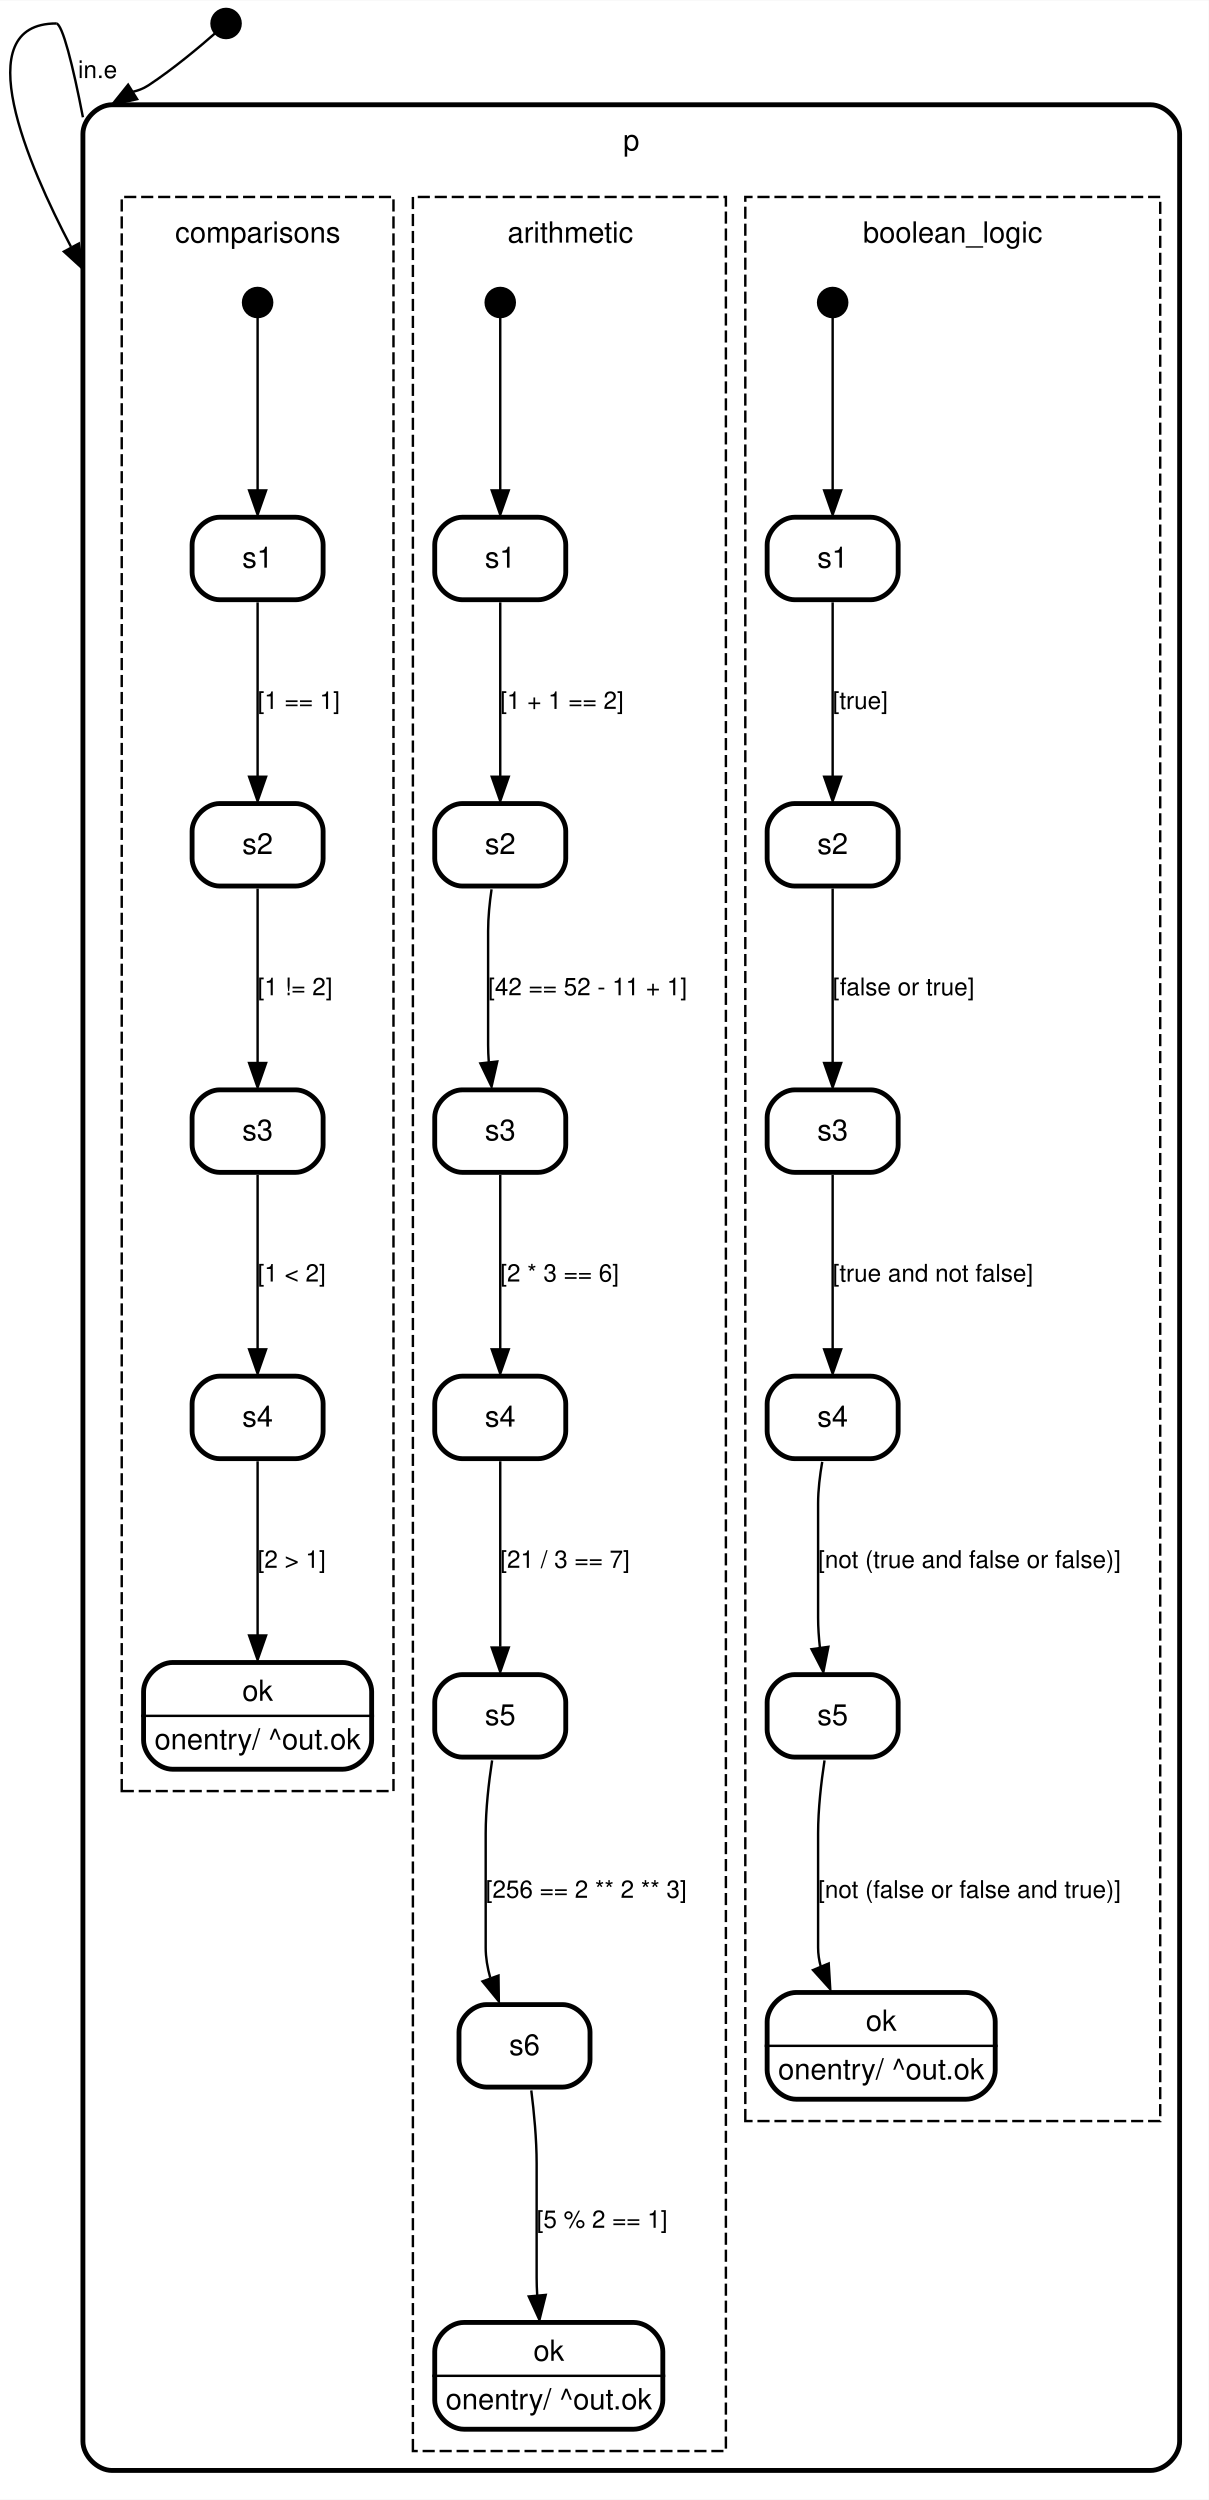
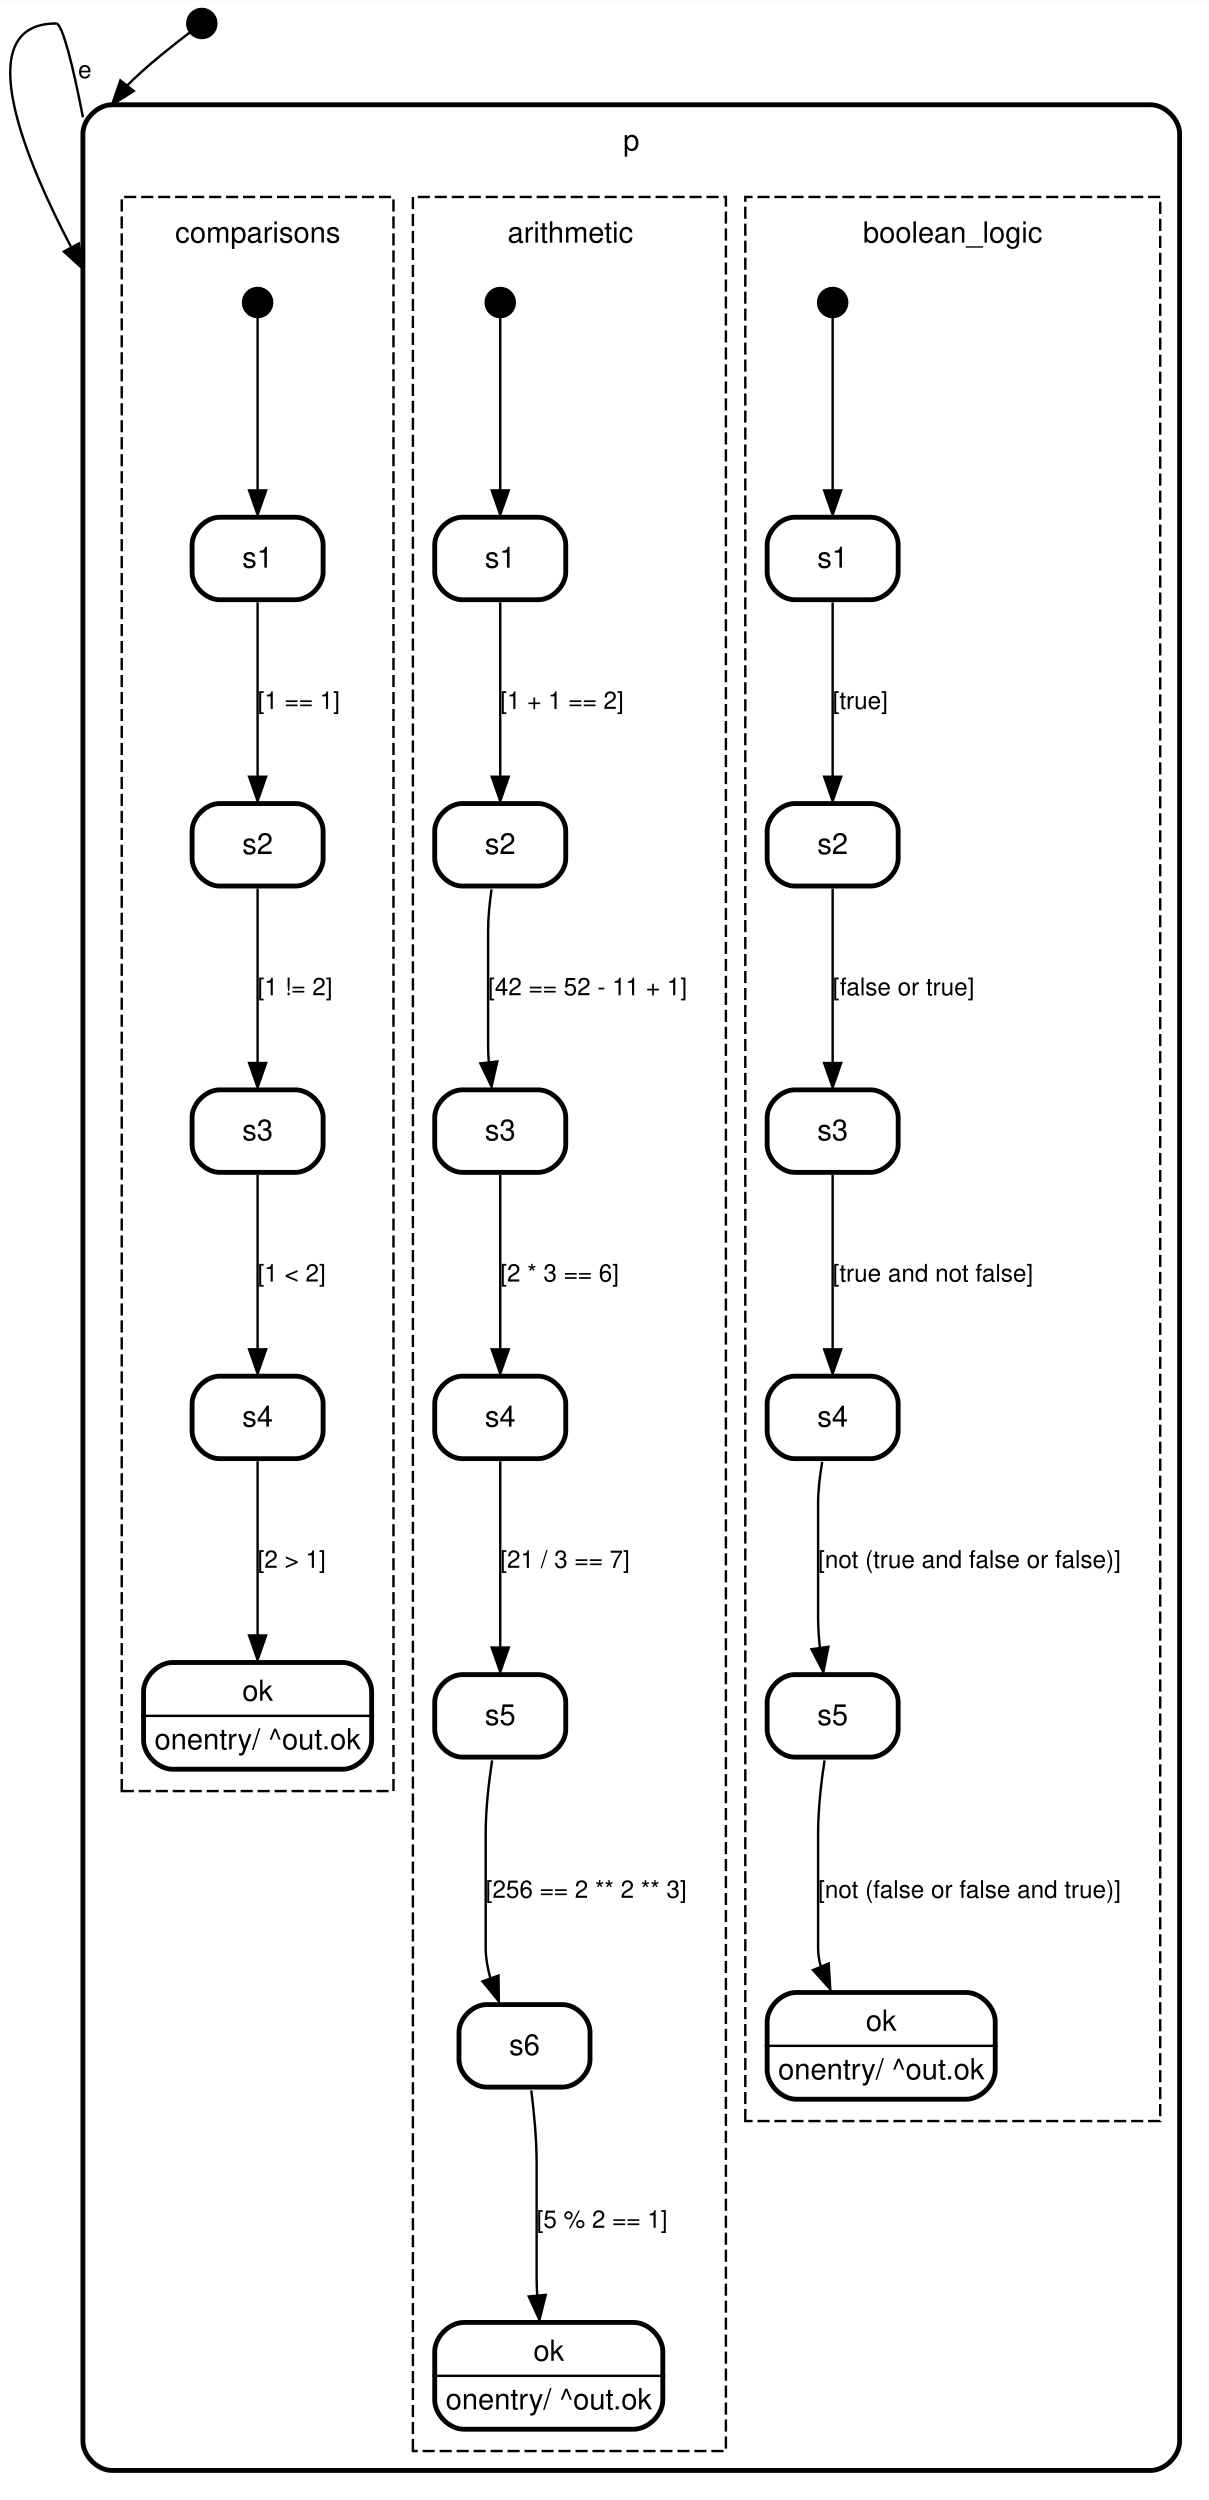
<svg xmlns="http://www.w3.org/2000/svg" width="498pt" height="1030pt" viewBox="0.00 0.00 498.17 1030.00">
  <g id="graph0" class="graph" transform="scale(1 1) rotate(0) translate(4 1026)">
    <polygon fill="#ffffff" stroke="transparent" points="-4,4 -4,-1026 494.17,-1026 494.17,4 -4,4" />
    <g id="clust1" class="cluster">
      <path fill="none" stroke="#000000" stroke-width="2" d="M42.17,-8C42.17,-8 470.17,-8 470.17,-8 476.17,-8 482.17,-14 482.17,-20 482.17,-20 482.17,-971 482.17,-971 482.17,-977 476.17,-983 470.17,-983 470.17,-983 42.17,-983 42.17,-983 36.17,-983 30.17,-977 30.17,-971 30.17,-971 30.17,-20 30.17,-20 30.17,-14 36.17,-8 42.17,-8" />
      <text text-anchor="start" x="252.834" y="-964.2" font-family="Helvetica,sans-Serif" font-size="12.00" fill="#000000">p</text>
    </g>
    <g id="clust2" class="cluster">
      <polygon fill="none" stroke="#000000" stroke-dasharray="5,2" points="303.17,-152 303.17,-945 474.17,-945 474.17,-152 303.17,-152" />
      <text text-anchor="start" x="351.657" y="-926.2" font-family="Helvetica,sans-Serif" font-size="12.00" fill="#000000">boolean_logic</text>
    </g>
    <g id="clust3" class="cluster">
      <polygon fill="none" stroke="#000000" stroke-dasharray="5,2" points="166.17,-16 166.17,-945 295.17,-945 295.17,-16 166.17,-16" />
      <text text-anchor="start" x="205.171" y="-926.2" font-family="Helvetica,sans-Serif" font-size="12.00" fill="#000000">arithmetic</text>
    </g>
    <g id="clust4" class="cluster">
      <polygon fill="none" stroke="#000000" stroke-dasharray="5,2" points="46.17,-288 46.17,-945 158.17,-945 158.17,-288 46.17,-288" />
      <text text-anchor="start" x="68.167" y="-926.2" font-family="Helvetica,sans-Serif" font-size="12.00" fill="#000000">comparisons</text>
    </g>
    <g id="edge21" class="edge">
      <path fill="none" stroke="#000000" d="M19.17,-1016.5C-17.768,-1016.5 7.63,-958.032 25.248,-924.475" />
      <polygon fill="#000000" stroke="#000000" points="28.506,-925.809 30.171,-915.346 22.344,-922.487 28.506,-925.809" />
    </g>
    <g id="node2" class="node">
-       <ellipse fill="#000000" stroke="#000000" stroke-width="2" cx="89.17" cy="-1016.5" rx="5.5" ry="5.5" />
+       <ellipse fill="#000000" stroke="#000000" stroke-width="2" cx="79.17" cy="-1016.5" rx="5.5" ry="5.5" />
    </g>
    <g id="edge1" class="edge">
-       <path fill="none" stroke="#000000" d="M84.809,-1012.597C78.825,-1007.344 67.618,-997.866 57.17,-991 54.802,-989.444 52.669,-988.827 50.715,-988.328" />
-       <polygon fill="#000000" stroke="#000000" points="52.507,-985.321 42.17,-983 48.804,-991.261 52.507,-985.321" />
-       <text text-anchor="middle" x="74.559" y="-994" font-family="Helvetica,sans-Serif" font-size="10.00" fill="#000000"> </text>
+       <path fill="none" stroke="#000000" d="M74.624,-1013.107C68.11,-1008.168 56.071,-998.741 48.465,-990.979" />
+       <polygon fill="#000000" stroke="#000000" points="51.112,-988.683 42.17,-983 45.616,-993.019 51.112,-988.683" />
+       <text text-anchor="middle" x="62.559" y="-994" font-family="Helvetica,sans-Serif" font-size="10.00" fill="#000000"> </text>
    </g>
    <g id="edge20" class="edge">
      <path fill="none" stroke="#000000" d="M30.173,-977.847C26.101,-999.106 21.688,-1016.5 19.17,-1016.5" />
-       <text text-anchor="start" x="28.17" y="-994" font-family="Helvetica,sans-Serif" font-size="10.00" fill="#000000">in.e   </text>
+       <text text-anchor="start" x="28.17" y="-994" font-family="Helvetica,sans-Serif" font-size="10.00" fill="#000000">e   </text>
    </g>
    <g id="node5" class="node">
      <ellipse fill="#000000" stroke="#000000" stroke-width="2" cx="339.17" cy="-901.5" rx="5.5" ry="5.5" />
    </g>
    <g id="node11" class="node">
      <polygon fill="transparent" stroke="transparent" stroke-width="2" points="367.17,-814 311.17,-814 311.17,-778 367.17,-778 367.17,-814" />
      <text text-anchor="start" x="332.834" y="-792.2" font-family="Helvetica,sans-Serif" font-size="12.00" fill="#000000">s1</text>
      <path fill="none" stroke="#000000" stroke-width="2" d="M323.503,-779C323.503,-779 354.836,-779 354.836,-779 360.503,-779 366.17,-784.667 366.17,-790.333 366.17,-790.333 366.17,-801.667 366.17,-801.667 366.17,-807.333 360.503,-813 354.836,-813 354.836,-813 323.503,-813 323.503,-813 317.836,-813 312.17,-807.333 312.17,-801.667 312.17,-801.667 312.17,-790.333 312.17,-790.333 312.17,-784.667 317.836,-779 323.503,-779" />
    </g>
    <g id="edge2" class="edge">
      <path fill="none" stroke="#000000" d="M339.17,-895.829C339.17,-891.174 339.17,-884.41 339.17,-878.5 339.17,-878.5 339.17,-878.5 339.17,-831.5 339.17,-829.108 339.17,-826.625 339.17,-824.134" />
      <polygon fill="#000000" stroke="#000000" points="342.67,-824.06 339.17,-814.06 335.67,-824.06 342.67,-824.06" />
      <text text-anchor="middle" x="340.559" y="-852" font-family="Helvetica,sans-Serif" font-size="10.00" fill="#000000"> </text>
    </g>
    <g id="node6" class="node">
      <polygon fill="transparent" stroke="transparent" stroke-width="2" points="407.17,-206 311.17,-206 311.17,-160 407.17,-160 407.17,-206" />
      <text text-anchor="start" x="352.834" y="-189.2" font-family="Helvetica,sans-Serif" font-size="12.00" fill="#000000">ok</text>
      <text text-anchor="start" x="316.674" y="-169.2" font-family="Helvetica,sans-Serif" font-size="12.00" fill="#000000">onentry/ ^out.ok</text>
      <polygon fill="#000000" stroke="#000000" points="311.17,-183 311.17,-183 407.17,-183 407.17,-183 311.17,-183" />
      <path fill="none" stroke="#000000" stroke-width="2" d="M324.17,-161C324.17,-161 394.17,-161 394.17,-161 400.17,-161 406.17,-167 406.17,-173 406.17,-173 406.17,-193 406.17,-193 406.17,-199 400.17,-205 394.17,-205 394.17,-205 324.17,-205 324.17,-205 318.17,-205 312.17,-199 312.17,-193 312.17,-193 312.17,-173 312.17,-173 312.17,-167 318.17,-161 324.17,-161" />
    </g>
    <g id="node7" class="node">
      <polygon fill="transparent" stroke="transparent" stroke-width="2" points="367.17,-337 311.17,-337 311.17,-301 367.17,-301 367.17,-337" />
      <text text-anchor="start" x="332.834" y="-315.2" font-family="Helvetica,sans-Serif" font-size="12.00" fill="#000000">s5</text>
      <path fill="none" stroke="#000000" stroke-width="2" d="M323.503,-302C323.503,-302 354.836,-302 354.836,-302 360.503,-302 366.17,-307.667 366.17,-313.333 366.17,-313.333 366.17,-324.667 366.17,-324.667 366.17,-330.333 360.503,-336 354.836,-336 354.836,-336 323.503,-336 323.503,-336 317.836,-336 312.17,-330.333 312.17,-324.667 312.17,-324.667 312.17,-313.333 312.17,-313.333 312.17,-307.667 317.836,-302 323.503,-302" />
    </g>
    <g id="edge3" class="edge">
      <path fill="none" stroke="#000000" d="M335.819,-300.642C334.445,-291.598 333.17,-280.512 333.17,-270.5 333.17,-270.5 333.17,-270.5 333.17,-223.5 333.17,-220.868 333.563,-218.271 334.254,-215.739" />
      <polygon fill="#000000" stroke="#000000" points="337.544,-216.943 338.183,-206.368 331.089,-214.237 337.544,-216.943" />
      <text text-anchor="start" x="333.17" y="-244" font-family="Helvetica,sans-Serif" font-size="10.00" fill="#000000">[not (false or false and true)]   </text>
    </g>
    <g id="node8" class="node">
      <polygon fill="transparent" stroke="transparent" stroke-width="2" points="367.17,-460 311.17,-460 311.17,-424 367.17,-424 367.17,-460" />
      <text text-anchor="start" x="332.834" y="-438.2" font-family="Helvetica,sans-Serif" font-size="12.00" fill="#000000">s4</text>
      <path fill="none" stroke="#000000" stroke-width="2" d="M323.503,-425C323.503,-425 354.836,-425 354.836,-425 360.503,-425 366.17,-430.667 366.17,-436.333 366.17,-436.333 366.17,-447.667 366.17,-447.667 366.17,-453.333 360.503,-459 354.836,-459 354.836,-459 323.503,-459 323.503,-459 317.836,-459 312.17,-453.333 312.17,-447.667 312.17,-447.667 312.17,-436.333 312.17,-436.333 312.17,-430.667 317.836,-425 323.503,-425" />
    </g>
    <g id="edge4" class="edge">
      <path fill="none" stroke="#000000" d="M334.873,-423.674C333.911,-418.183 333.17,-412.125 333.17,-406.5 333.17,-406.5 333.17,-406.5 333.17,-359.5 333.17,-355.457 333.466,-351.212 333.927,-347.053" />
      <polygon fill="#000000" stroke="#000000" points="337.405,-347.451 335.336,-337.06 330.474,-346.474 337.405,-347.451" />
      <text text-anchor="start" x="333.17" y="-380" font-family="Helvetica,sans-Serif" font-size="10.00" fill="#000000">[not (true and false or false)]   </text>
    </g>
    <g id="node9" class="node">
      <polygon fill="transparent" stroke="transparent" stroke-width="2" points="367.17,-578 311.17,-578 311.17,-542 367.17,-542 367.17,-578" />
      <text text-anchor="start" x="332.834" y="-556.2" font-family="Helvetica,sans-Serif" font-size="12.00" fill="#000000">s3</text>
      <path fill="none" stroke="#000000" stroke-width="2" d="M323.503,-543C323.503,-543 354.836,-543 354.836,-543 360.503,-543 366.17,-548.667 366.17,-554.333 366.17,-554.333 366.17,-565.667 366.17,-565.667 366.17,-571.333 360.503,-577 354.836,-577 354.836,-577 323.503,-577 323.503,-577 317.836,-577 312.17,-571.333 312.17,-565.667 312.17,-565.667 312.17,-554.333 312.17,-554.333 312.17,-548.667 317.836,-543 323.503,-543" />
    </g>
    <g id="edge5" class="edge">
      <path fill="none" stroke="#000000" d="M339.17,-541.94C339.17,-536.35 339.17,-530.17 339.17,-524.5 339.17,-524.5 339.17,-524.5 339.17,-477.5 339.17,-475.108 339.17,-472.625 339.17,-470.134" />
      <polygon fill="#000000" stroke="#000000" points="342.67,-470.06 339.17,-460.06 335.67,-470.06 342.67,-470.06" />
      <text text-anchor="start" x="339.17" y="-498" font-family="Helvetica,sans-Serif" font-size="10.00" fill="#000000">[true and not false]   </text>
    </g>
    <g id="node10" class="node">
      <polygon fill="transparent" stroke="transparent" stroke-width="2" points="367.17,-696 311.17,-696 311.17,-660 367.17,-660 367.17,-696" />
      <text text-anchor="start" x="332.834" y="-674.2" font-family="Helvetica,sans-Serif" font-size="12.00" fill="#000000">s2</text>
      <path fill="none" stroke="#000000" stroke-width="2" d="M323.503,-661C323.503,-661 354.836,-661 354.836,-661 360.503,-661 366.17,-666.667 366.17,-672.333 366.17,-672.333 366.17,-683.667 366.17,-683.667 366.17,-689.333 360.503,-695 354.836,-695 354.836,-695 323.503,-695 323.503,-695 317.836,-695 312.17,-689.333 312.17,-683.667 312.17,-683.667 312.17,-672.333 312.17,-672.333 312.17,-666.667 317.836,-661 323.503,-661" />
    </g>
    <g id="edge6" class="edge">
      <path fill="none" stroke="#000000" d="M339.17,-659.94C339.17,-654.35 339.17,-648.17 339.17,-642.5 339.17,-642.5 339.17,-642.5 339.17,-595.5 339.17,-593.108 339.17,-590.625 339.17,-588.134" />
      <polygon fill="#000000" stroke="#000000" points="342.67,-588.06 339.17,-578.06 335.67,-588.06 342.67,-588.06" />
      <text text-anchor="start" x="339.17" y="-616" font-family="Helvetica,sans-Serif" font-size="10.00" fill="#000000">[false or true]   </text>
    </g>
    <g id="edge7" class="edge">
      <path fill="none" stroke="#000000" d="M339.17,-777.94C339.17,-772.35 339.17,-766.17 339.17,-760.5 339.17,-760.5 339.17,-760.5 339.17,-713.5 339.17,-711.108 339.17,-708.625 339.17,-706.134" />
      <polygon fill="#000000" stroke="#000000" points="342.67,-706.06 339.17,-696.06 335.67,-706.06 342.67,-706.06" />
      <text text-anchor="start" x="339.17" y="-734" font-family="Helvetica,sans-Serif" font-size="10.00" fill="#000000">[true]   </text>
    </g>
    <g id="node13" class="node">
      <ellipse fill="#000000" stroke="#000000" stroke-width="2" cx="202.17" cy="-901.5" rx="5.5" ry="5.5" />
    </g>
    <g id="node20" class="node">
      <polygon fill="transparent" stroke="transparent" stroke-width="2" points="230.17,-814 174.17,-814 174.17,-778 230.17,-778 230.17,-814" />
      <text text-anchor="start" x="195.834" y="-792.2" font-family="Helvetica,sans-Serif" font-size="12.00" fill="#000000">s1</text>
      <path fill="none" stroke="#000000" stroke-width="2" d="M186.503,-779C186.503,-779 217.836,-779 217.836,-779 223.503,-779 229.17,-784.667 229.17,-790.333 229.17,-790.333 229.17,-801.667 229.17,-801.667 229.17,-807.333 223.503,-813 217.836,-813 217.836,-813 186.503,-813 186.503,-813 180.836,-813 175.17,-807.333 175.17,-801.667 175.17,-801.667 175.17,-790.333 175.17,-790.333 175.17,-784.667 180.836,-779 186.503,-779" />
    </g>
    <g id="edge8" class="edge">
      <path fill="none" stroke="#000000" d="M202.17,-895.829C202.17,-891.174 202.17,-884.41 202.17,-878.5 202.17,-878.5 202.17,-878.5 202.17,-831.5 202.17,-829.108 202.17,-826.625 202.17,-824.134" />
      <polygon fill="#000000" stroke="#000000" points="205.67,-824.06 202.17,-814.06 198.67,-824.06 205.67,-824.06" />
      <text text-anchor="middle" x="203.559" y="-852" font-family="Helvetica,sans-Serif" font-size="10.00" fill="#000000"> </text>
    </g>
    <g id="node14" class="node">
      <polygon fill="transparent" stroke="transparent" stroke-width="2" points="270.17,-70 174.17,-70 174.17,-24 270.17,-24 270.17,-70" />
      <text text-anchor="start" x="215.834" y="-53.2" font-family="Helvetica,sans-Serif" font-size="12.00" fill="#000000">ok</text>
      <text text-anchor="start" x="179.674" y="-33.2" font-family="Helvetica,sans-Serif" font-size="12.00" fill="#000000">onentry/ ^out.ok</text>
      <polygon fill="#000000" stroke="#000000" points="174.17,-47 174.17,-47 270.17,-47 270.17,-47 174.17,-47" />
      <path fill="none" stroke="#000000" stroke-width="2" d="M187.17,-25C187.17,-25 257.17,-25 257.17,-25 263.17,-25 269.17,-31 269.17,-37 269.17,-37 269.17,-57 269.17,-57 269.17,-63 263.17,-69 257.17,-69 257.17,-69 187.17,-69 187.17,-69 181.17,-69 175.17,-63 175.17,-57 175.17,-57 175.17,-37 175.17,-37 175.17,-31 181.17,-25 187.17,-25" />
    </g>
    <g id="node15" class="node">
      <polygon fill="transparent" stroke="transparent" stroke-width="2" points="240.17,-201 184.17,-201 184.17,-165 240.17,-165 240.17,-201" />
      <text text-anchor="start" x="205.834" y="-179.2" font-family="Helvetica,sans-Serif" font-size="12.00" fill="#000000">s6</text>
      <path fill="none" stroke="#000000" stroke-width="2" d="M196.503,-166C196.503,-166 227.836,-166 227.836,-166 233.503,-166 239.17,-171.667 239.17,-177.333 239.17,-177.333 239.17,-188.667 239.17,-188.667 239.17,-194.333 233.503,-200 227.836,-200 227.836,-200 196.503,-200 196.503,-200 190.836,-200 185.17,-194.333 185.17,-188.667 185.17,-188.667 185.17,-177.333 185.17,-177.333 185.17,-171.667 190.836,-166 196.503,-166" />
    </g>
    <g id="edge9" class="edge">
      <path fill="none" stroke="#000000" d="M214.962,-164.621C216.107,-155.573 217.17,-144.488 217.17,-134.5 217.17,-134.5 217.17,-134.5 217.17,-87.5 217.17,-85.109 217.257,-82.644 217.408,-80.167" />
      <polygon fill="#000000" stroke="#000000" points="220.906,-80.347 218.329,-70.07 213.935,-79.71 220.906,-80.347" />
      <text text-anchor="start" x="217.17" y="-108" font-family="Helvetica,sans-Serif" font-size="10.00" fill="#000000">[5 % 2 == 1]   </text>
    </g>
    <g id="node16" class="node">
      <polygon fill="transparent" stroke="transparent" stroke-width="2" points="230.17,-337 174.17,-337 174.17,-301 230.17,-301 230.17,-337" />
      <text text-anchor="start" x="195.834" y="-315.2" font-family="Helvetica,sans-Serif" font-size="12.00" fill="#000000">s5</text>
      <path fill="none" stroke="#000000" stroke-width="2" d="M186.503,-302C186.503,-302 217.836,-302 217.836,-302 223.503,-302 229.17,-307.667 229.17,-313.333 229.17,-313.333 229.17,-324.667 229.17,-324.667 229.17,-330.333 223.503,-336 217.836,-336 217.836,-336 186.503,-336 186.503,-336 180.836,-336 175.17,-330.333 175.17,-324.667 175.17,-324.667 175.17,-313.333 175.17,-313.333 175.17,-307.667 180.836,-302 186.503,-302" />
    </g>
    <g id="edge10" class="edge">
      <path fill="none" stroke="#000000" d="M198.819,-300.642C197.445,-291.598 196.17,-280.512 196.17,-270.5 196.17,-270.5 196.17,-270.5 196.17,-223.5 196.17,-219.366 196.9,-215.149 198.048,-211.075" />
      <polygon fill="#000000" stroke="#000000" points="201.451,-211.96 201.587,-201.367 194.874,-209.564 201.451,-211.96" />
      <text text-anchor="start" x="196.17" y="-244" font-family="Helvetica,sans-Serif" font-size="10.00" fill="#000000">[256 == 2 ** 2 ** 3]   </text>
    </g>
    <g id="node17" class="node">
      <polygon fill="transparent" stroke="transparent" stroke-width="2" points="230.17,-460 174.17,-460 174.17,-424 230.17,-424 230.17,-460" />
      <text text-anchor="start" x="195.834" y="-438.2" font-family="Helvetica,sans-Serif" font-size="12.00" fill="#000000">s4</text>
      <path fill="none" stroke="#000000" stroke-width="2" d="M186.503,-425C186.503,-425 217.836,-425 217.836,-425 223.503,-425 229.17,-430.667 229.17,-436.333 229.17,-436.333 229.17,-447.667 229.17,-447.667 229.17,-453.333 223.503,-459 217.836,-459 217.836,-459 186.503,-459 186.503,-459 180.836,-459 175.17,-453.333 175.17,-447.667 175.17,-447.667 175.17,-436.333 175.17,-436.333 175.17,-430.667 180.836,-425 186.503,-425" />
    </g>
    <g id="edge11" class="edge">
      <path fill="none" stroke="#000000" d="M202.17,-423.94C202.17,-418.35 202.17,-412.17 202.17,-406.5 202.17,-406.5 202.17,-406.5 202.17,-359.5 202.17,-355.615 202.17,-351.521 202.17,-347.488" />
      <polygon fill="#000000" stroke="#000000" points="205.67,-347.145 202.17,-337.145 198.67,-347.145 205.67,-347.145" />
      <text text-anchor="start" x="202.17" y="-380" font-family="Helvetica,sans-Serif" font-size="10.00" fill="#000000">[21 / 3 == 7]   </text>
    </g>
    <g id="node18" class="node">
      <polygon fill="transparent" stroke="transparent" stroke-width="2" points="230.17,-578 174.17,-578 174.17,-542 230.17,-542 230.17,-578" />
      <text text-anchor="start" x="195.834" y="-556.2" font-family="Helvetica,sans-Serif" font-size="12.00" fill="#000000">s3</text>
      <path fill="none" stroke="#000000" stroke-width="2" d="M186.503,-543C186.503,-543 217.836,-543 217.836,-543 223.503,-543 229.17,-548.667 229.17,-554.333 229.17,-554.333 229.17,-565.667 229.17,-565.667 229.17,-571.333 223.503,-577 217.836,-577 217.836,-577 186.503,-577 186.503,-577 180.836,-577 175.17,-571.333 175.17,-565.667 175.17,-565.667 175.17,-554.333 175.17,-554.333 175.17,-548.667 180.836,-543 186.503,-543" />
    </g>
    <g id="edge12" class="edge">
      <path fill="none" stroke="#000000" d="M202.17,-541.94C202.17,-536.35 202.17,-530.17 202.17,-524.5 202.17,-524.5 202.17,-524.5 202.17,-477.5 202.17,-475.108 202.17,-472.625 202.17,-470.134" />
      <polygon fill="#000000" stroke="#000000" points="205.67,-470.06 202.17,-460.06 198.67,-470.06 205.67,-470.06" />
      <text text-anchor="start" x="202.17" y="-498" font-family="Helvetica,sans-Serif" font-size="10.00" fill="#000000">[2 * 3 == 6]   </text>
    </g>
    <g id="node19" class="node">
      <polygon fill="transparent" stroke="transparent" stroke-width="2" points="230.17,-696 174.17,-696 174.17,-660 230.17,-660 230.17,-696" />
      <text text-anchor="start" x="195.834" y="-674.2" font-family="Helvetica,sans-Serif" font-size="12.00" fill="#000000">s2</text>
      <path fill="none" stroke="#000000" stroke-width="2" d="M186.503,-661C186.503,-661 217.836,-661 217.836,-661 223.503,-661 229.17,-666.667 229.17,-672.333 229.17,-672.333 229.17,-683.667 229.17,-683.667 229.17,-689.333 223.503,-695 217.836,-695 217.836,-695 186.503,-695 186.503,-695 180.836,-695 175.17,-689.333 175.17,-683.667 175.17,-683.667 175.17,-672.333 175.17,-672.333 175.17,-666.667 180.836,-661 186.503,-661" />
    </g>
    <g id="edge13" class="edge">
      <path fill="none" stroke="#000000" d="M198.589,-659.644C197.788,-654.152 197.17,-648.102 197.17,-642.5 197.17,-642.5 197.17,-642.5 197.17,-595.5 197.17,-593.224 197.272,-590.875 197.447,-588.518" />
      <polygon fill="#000000" stroke="#000000" points="200.95,-588.685 198.589,-578.356 193.994,-587.902 200.95,-588.685" />
      <text text-anchor="start" x="197.17" y="-616" font-family="Helvetica,sans-Serif" font-size="10.00" fill="#000000">[42 == 52 - 11 + 1]   </text>
    </g>
    <g id="edge14" class="edge">
      <path fill="none" stroke="#000000" d="M202.17,-777.94C202.17,-772.35 202.17,-766.17 202.17,-760.5 202.17,-760.5 202.17,-760.5 202.17,-713.5 202.17,-711.108 202.17,-708.625 202.17,-706.134" />
      <polygon fill="#000000" stroke="#000000" points="205.67,-706.06 202.17,-696.06 198.67,-706.06 205.67,-706.06" />
      <text text-anchor="start" x="202.17" y="-734" font-family="Helvetica,sans-Serif" font-size="10.00" fill="#000000">[1 + 1 == 2]   </text>
    </g>
    <g id="node22" class="node">
      <ellipse fill="#000000" stroke="#000000" stroke-width="2" cx="102.17" cy="-901.5" rx="5.5" ry="5.5" />
    </g>
    <g id="node27" class="node">
      <polygon fill="transparent" stroke="transparent" stroke-width="2" points="130.17,-814 74.17,-814 74.17,-778 130.17,-778 130.17,-814" />
      <text text-anchor="start" x="95.834" y="-792.2" font-family="Helvetica,sans-Serif" font-size="12.00" fill="#000000">s1</text>
      <path fill="none" stroke="#000000" stroke-width="2" d="M86.503,-779C86.503,-779 117.836,-779 117.836,-779 123.503,-779 129.17,-784.667 129.17,-790.333 129.17,-790.333 129.17,-801.667 129.17,-801.667 129.17,-807.333 123.503,-813 117.836,-813 117.836,-813 86.503,-813 86.503,-813 80.836,-813 75.17,-807.333 75.17,-801.667 75.17,-801.667 75.17,-790.333 75.17,-790.333 75.17,-784.667 80.836,-779 86.503,-779" />
    </g>
    <g id="edge15" class="edge">
      <path fill="none" stroke="#000000" d="M102.17,-895.829C102.17,-891.174 102.17,-884.41 102.17,-878.5 102.17,-878.5 102.17,-878.5 102.17,-831.5 102.17,-829.108 102.17,-826.625 102.17,-824.134" />
      <polygon fill="#000000" stroke="#000000" points="105.67,-824.06 102.17,-814.06 98.67,-824.06 105.67,-824.06" />
      <text text-anchor="middle" x="103.559" y="-852" font-family="Helvetica,sans-Serif" font-size="10.00" fill="#000000"> </text>
    </g>
    <g id="node23" class="node">
      <polygon fill="transparent" stroke="transparent" stroke-width="2" points="150.17,-342 54.17,-342 54.17,-296 150.17,-296 150.17,-342" />
      <text text-anchor="start" x="95.834" y="-325.2" font-family="Helvetica,sans-Serif" font-size="12.00" fill="#000000">ok</text>
      <text text-anchor="start" x="59.674" y="-305.2" font-family="Helvetica,sans-Serif" font-size="12.00" fill="#000000">onentry/ ^out.ok</text>
      <polygon fill="#000000" stroke="#000000" points="54.17,-319 54.17,-319 150.17,-319 150.17,-319 54.17,-319" />
      <path fill="none" stroke="#000000" stroke-width="2" d="M67.17,-297C67.17,-297 137.17,-297 137.17,-297 143.17,-297 149.17,-303 149.17,-309 149.17,-309 149.17,-329 149.17,-329 149.17,-335 143.17,-341 137.17,-341 137.17,-341 67.17,-341 67.17,-341 61.17,-341 55.17,-335 55.17,-329 55.17,-329 55.17,-309 55.17,-309 55.17,-303 61.17,-297 67.17,-297" />
    </g>
    <g id="node24" class="node">
      <polygon fill="transparent" stroke="transparent" stroke-width="2" points="130.17,-460 74.17,-460 74.17,-424 130.17,-424 130.17,-460" />
      <text text-anchor="start" x="95.834" y="-438.2" font-family="Helvetica,sans-Serif" font-size="12.00" fill="#000000">s4</text>
      <path fill="none" stroke="#000000" stroke-width="2" d="M86.503,-425C86.503,-425 117.836,-425 117.836,-425 123.503,-425 129.17,-430.667 129.17,-436.333 129.17,-436.333 129.17,-447.667 129.17,-447.667 129.17,-453.333 123.503,-459 117.836,-459 117.836,-459 86.503,-459 86.503,-459 80.836,-459 75.17,-453.333 75.17,-447.667 75.17,-447.667 75.17,-436.333 75.17,-436.333 75.17,-430.667 80.836,-425 86.503,-425" />
    </g>
    <g id="edge16" class="edge">
      <path fill="none" stroke="#000000" d="M102.17,-423.94C102.17,-418.35 102.17,-412.17 102.17,-406.5 102.17,-406.5 102.17,-406.5 102.17,-359.5 102.17,-357.127 102.17,-354.676 102.17,-352.208" />
      <polygon fill="#000000" stroke="#000000" points="105.67,-352.131 102.17,-342.131 98.67,-352.131 105.67,-352.131" />
      <text text-anchor="start" x="102.17" y="-380" font-family="Helvetica,sans-Serif" font-size="10.00" fill="#000000">[2 &gt; 1]   </text>
    </g>
    <g id="node25" class="node">
      <polygon fill="transparent" stroke="transparent" stroke-width="2" points="130.17,-578 74.17,-578 74.17,-542 130.17,-542 130.17,-578" />
      <text text-anchor="start" x="95.834" y="-556.2" font-family="Helvetica,sans-Serif" font-size="12.00" fill="#000000">s3</text>
      <path fill="none" stroke="#000000" stroke-width="2" d="M86.503,-543C86.503,-543 117.836,-543 117.836,-543 123.503,-543 129.17,-548.667 129.17,-554.333 129.17,-554.333 129.17,-565.667 129.17,-565.667 129.17,-571.333 123.503,-577 117.836,-577 117.836,-577 86.503,-577 86.503,-577 80.836,-577 75.17,-571.333 75.17,-565.667 75.17,-565.667 75.17,-554.333 75.17,-554.333 75.17,-548.667 80.836,-543 86.503,-543" />
    </g>
    <g id="edge17" class="edge">
      <path fill="none" stroke="#000000" d="M102.17,-541.94C102.17,-536.35 102.17,-530.17 102.17,-524.5 102.17,-524.5 102.17,-524.5 102.17,-477.5 102.17,-475.108 102.17,-472.625 102.17,-470.134" />
      <polygon fill="#000000" stroke="#000000" points="105.67,-470.06 102.17,-460.06 98.67,-470.06 105.67,-470.06" />
      <text text-anchor="start" x="102.17" y="-498" font-family="Helvetica,sans-Serif" font-size="10.00" fill="#000000">[1 &lt; 2]   </text>
    </g>
    <g id="node26" class="node">
      <polygon fill="transparent" stroke="transparent" stroke-width="2" points="130.17,-696 74.17,-696 74.17,-660 130.17,-660 130.17,-696" />
      <text text-anchor="start" x="95.834" y="-674.2" font-family="Helvetica,sans-Serif" font-size="12.00" fill="#000000">s2</text>
      <path fill="none" stroke="#000000" stroke-width="2" d="M86.503,-661C86.503,-661 117.836,-661 117.836,-661 123.503,-661 129.17,-666.667 129.17,-672.333 129.17,-672.333 129.17,-683.667 129.17,-683.667 129.17,-689.333 123.503,-695 117.836,-695 117.836,-695 86.503,-695 86.503,-695 80.836,-695 75.17,-689.333 75.17,-683.667 75.17,-683.667 75.17,-672.333 75.17,-672.333 75.17,-666.667 80.836,-661 86.503,-661" />
    </g>
    <g id="edge18" class="edge">
      <path fill="none" stroke="#000000" d="M102.17,-659.94C102.17,-654.35 102.17,-648.17 102.17,-642.5 102.17,-642.5 102.17,-642.5 102.17,-595.5 102.17,-593.108 102.17,-590.625 102.17,-588.134" />
      <polygon fill="#000000" stroke="#000000" points="105.67,-588.06 102.17,-578.06 98.67,-588.06 105.67,-588.06" />
      <text text-anchor="start" x="102.17" y="-616" font-family="Helvetica,sans-Serif" font-size="10.00" fill="#000000">[1 != 2]   </text>
    </g>
    <g id="edge19" class="edge">
      <path fill="none" stroke="#000000" d="M102.17,-777.94C102.17,-772.35 102.17,-766.17 102.17,-760.5 102.17,-760.5 102.17,-760.5 102.17,-713.5 102.17,-711.108 102.17,-708.625 102.17,-706.134" />
      <polygon fill="#000000" stroke="#000000" points="105.67,-706.06 102.17,-696.06 98.67,-706.06 105.67,-706.06" />
      <text text-anchor="start" x="102.17" y="-734" font-family="Helvetica,sans-Serif" font-size="10.00" fill="#000000">[1 == 1]   </text>
    </g>
  </g>
</svg>
